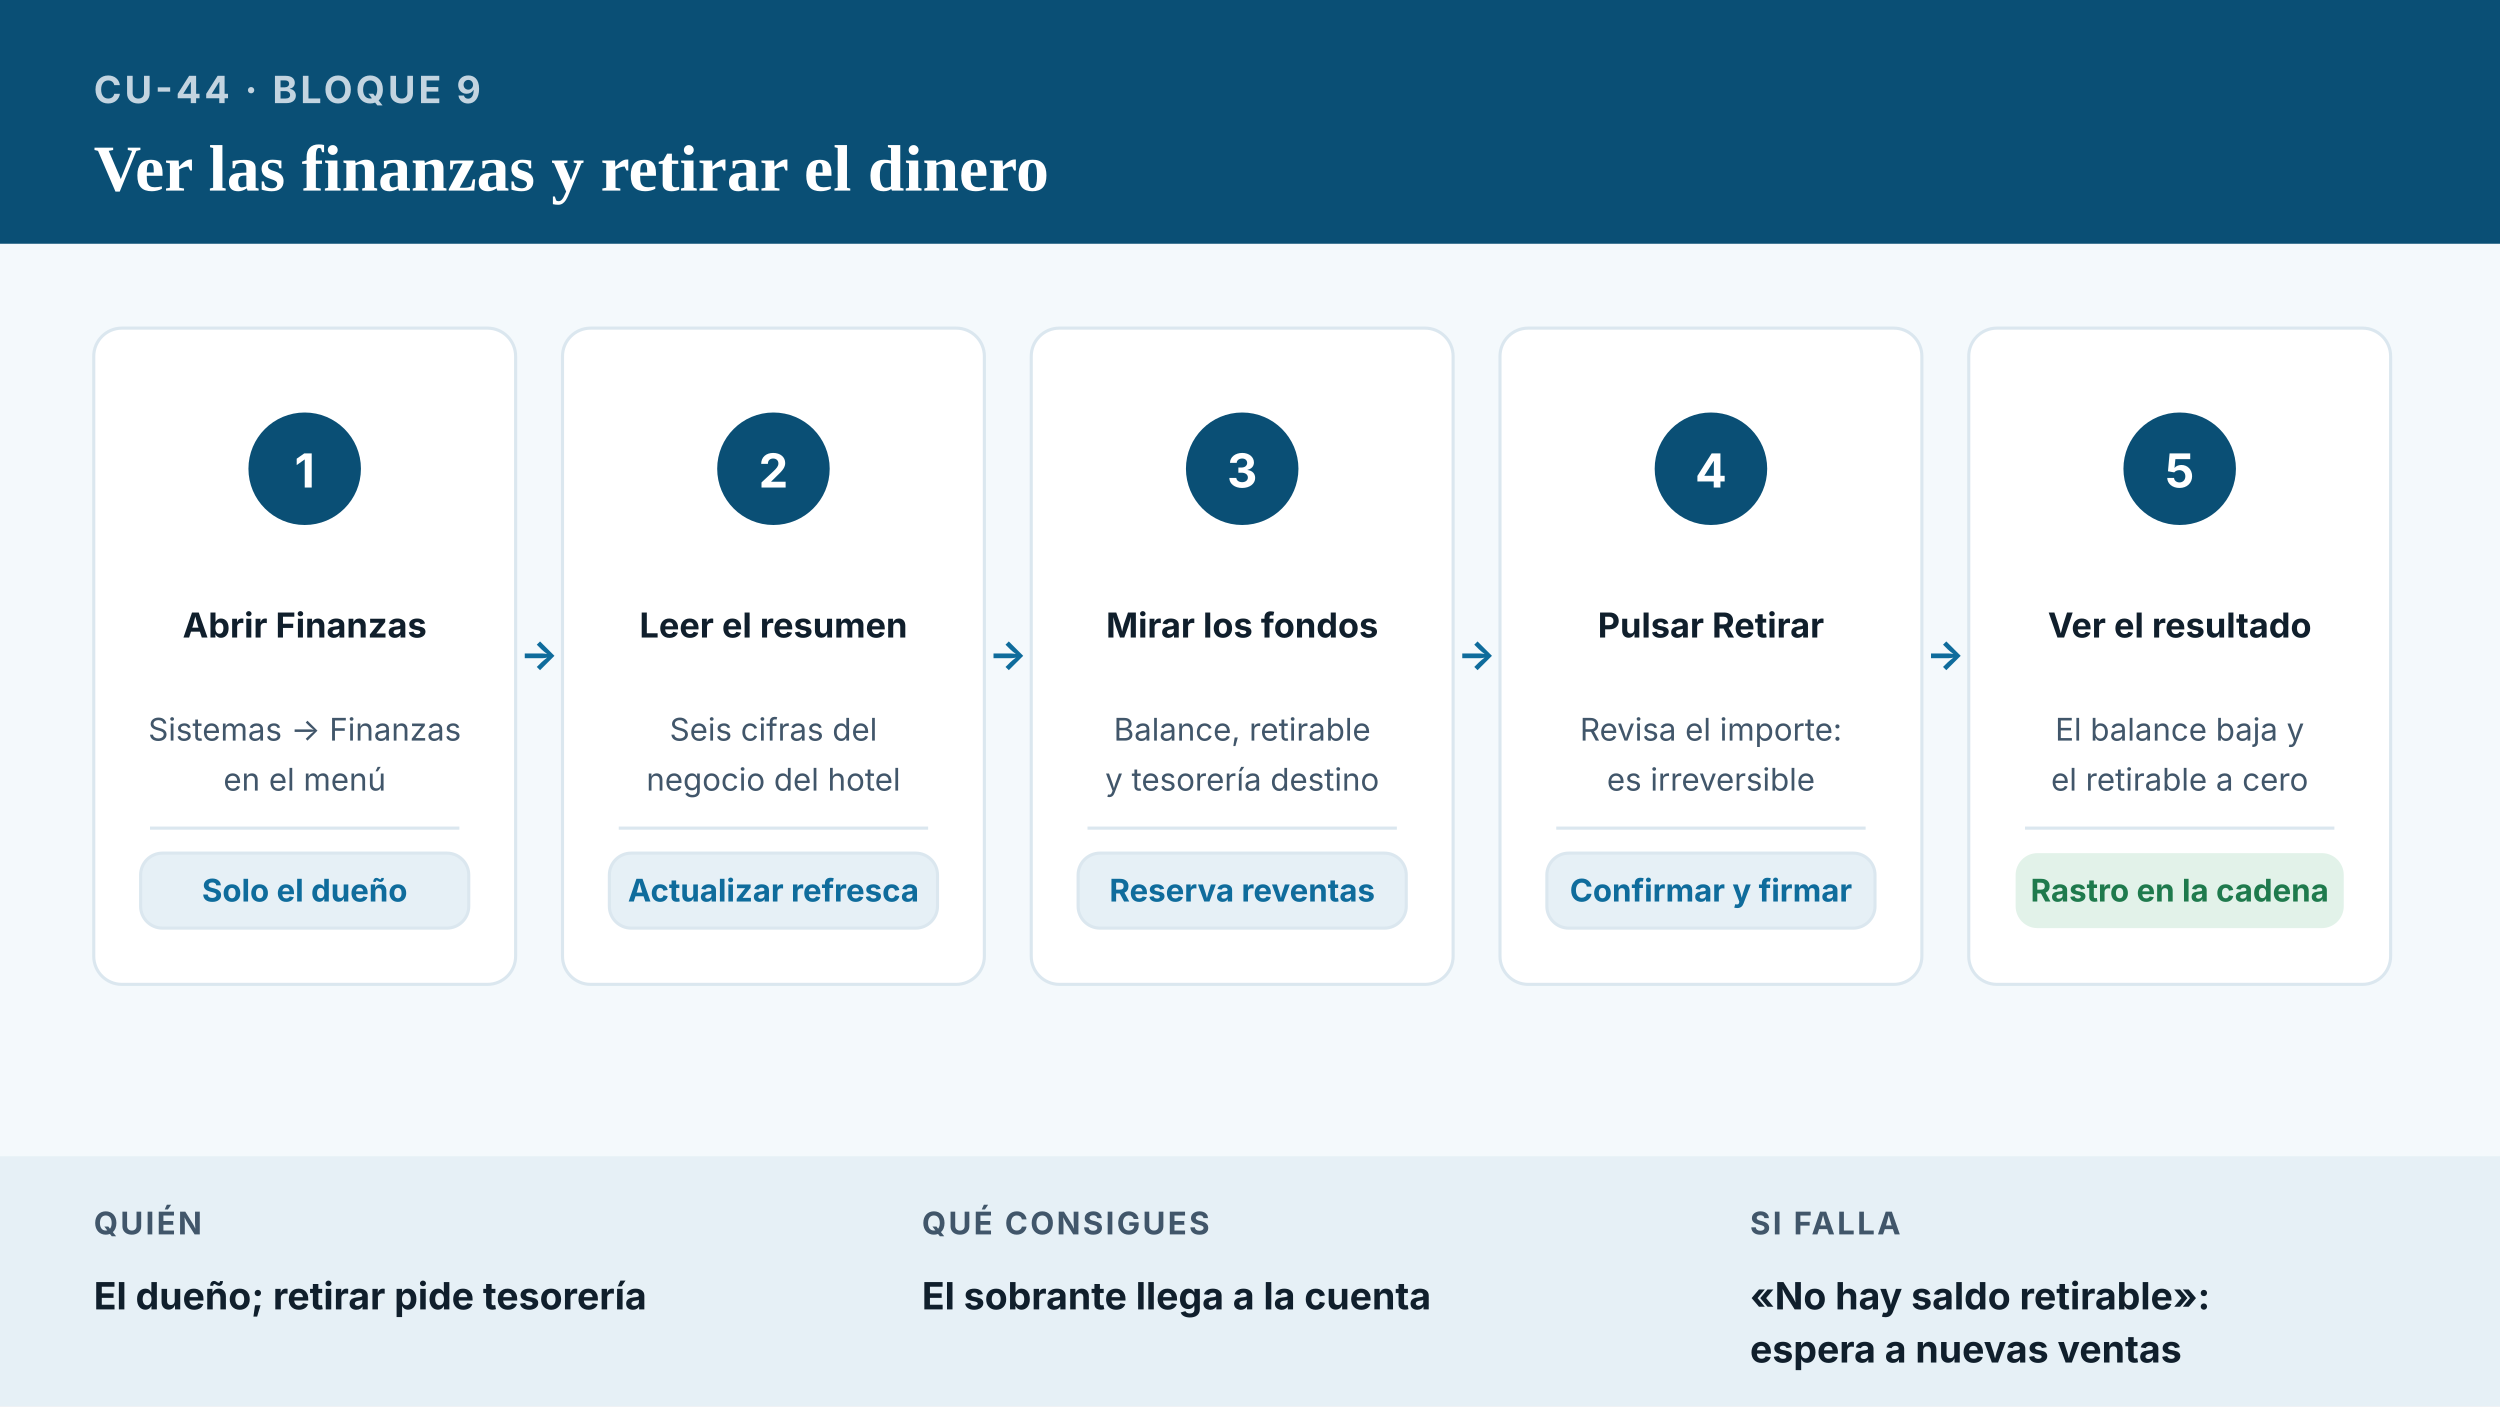
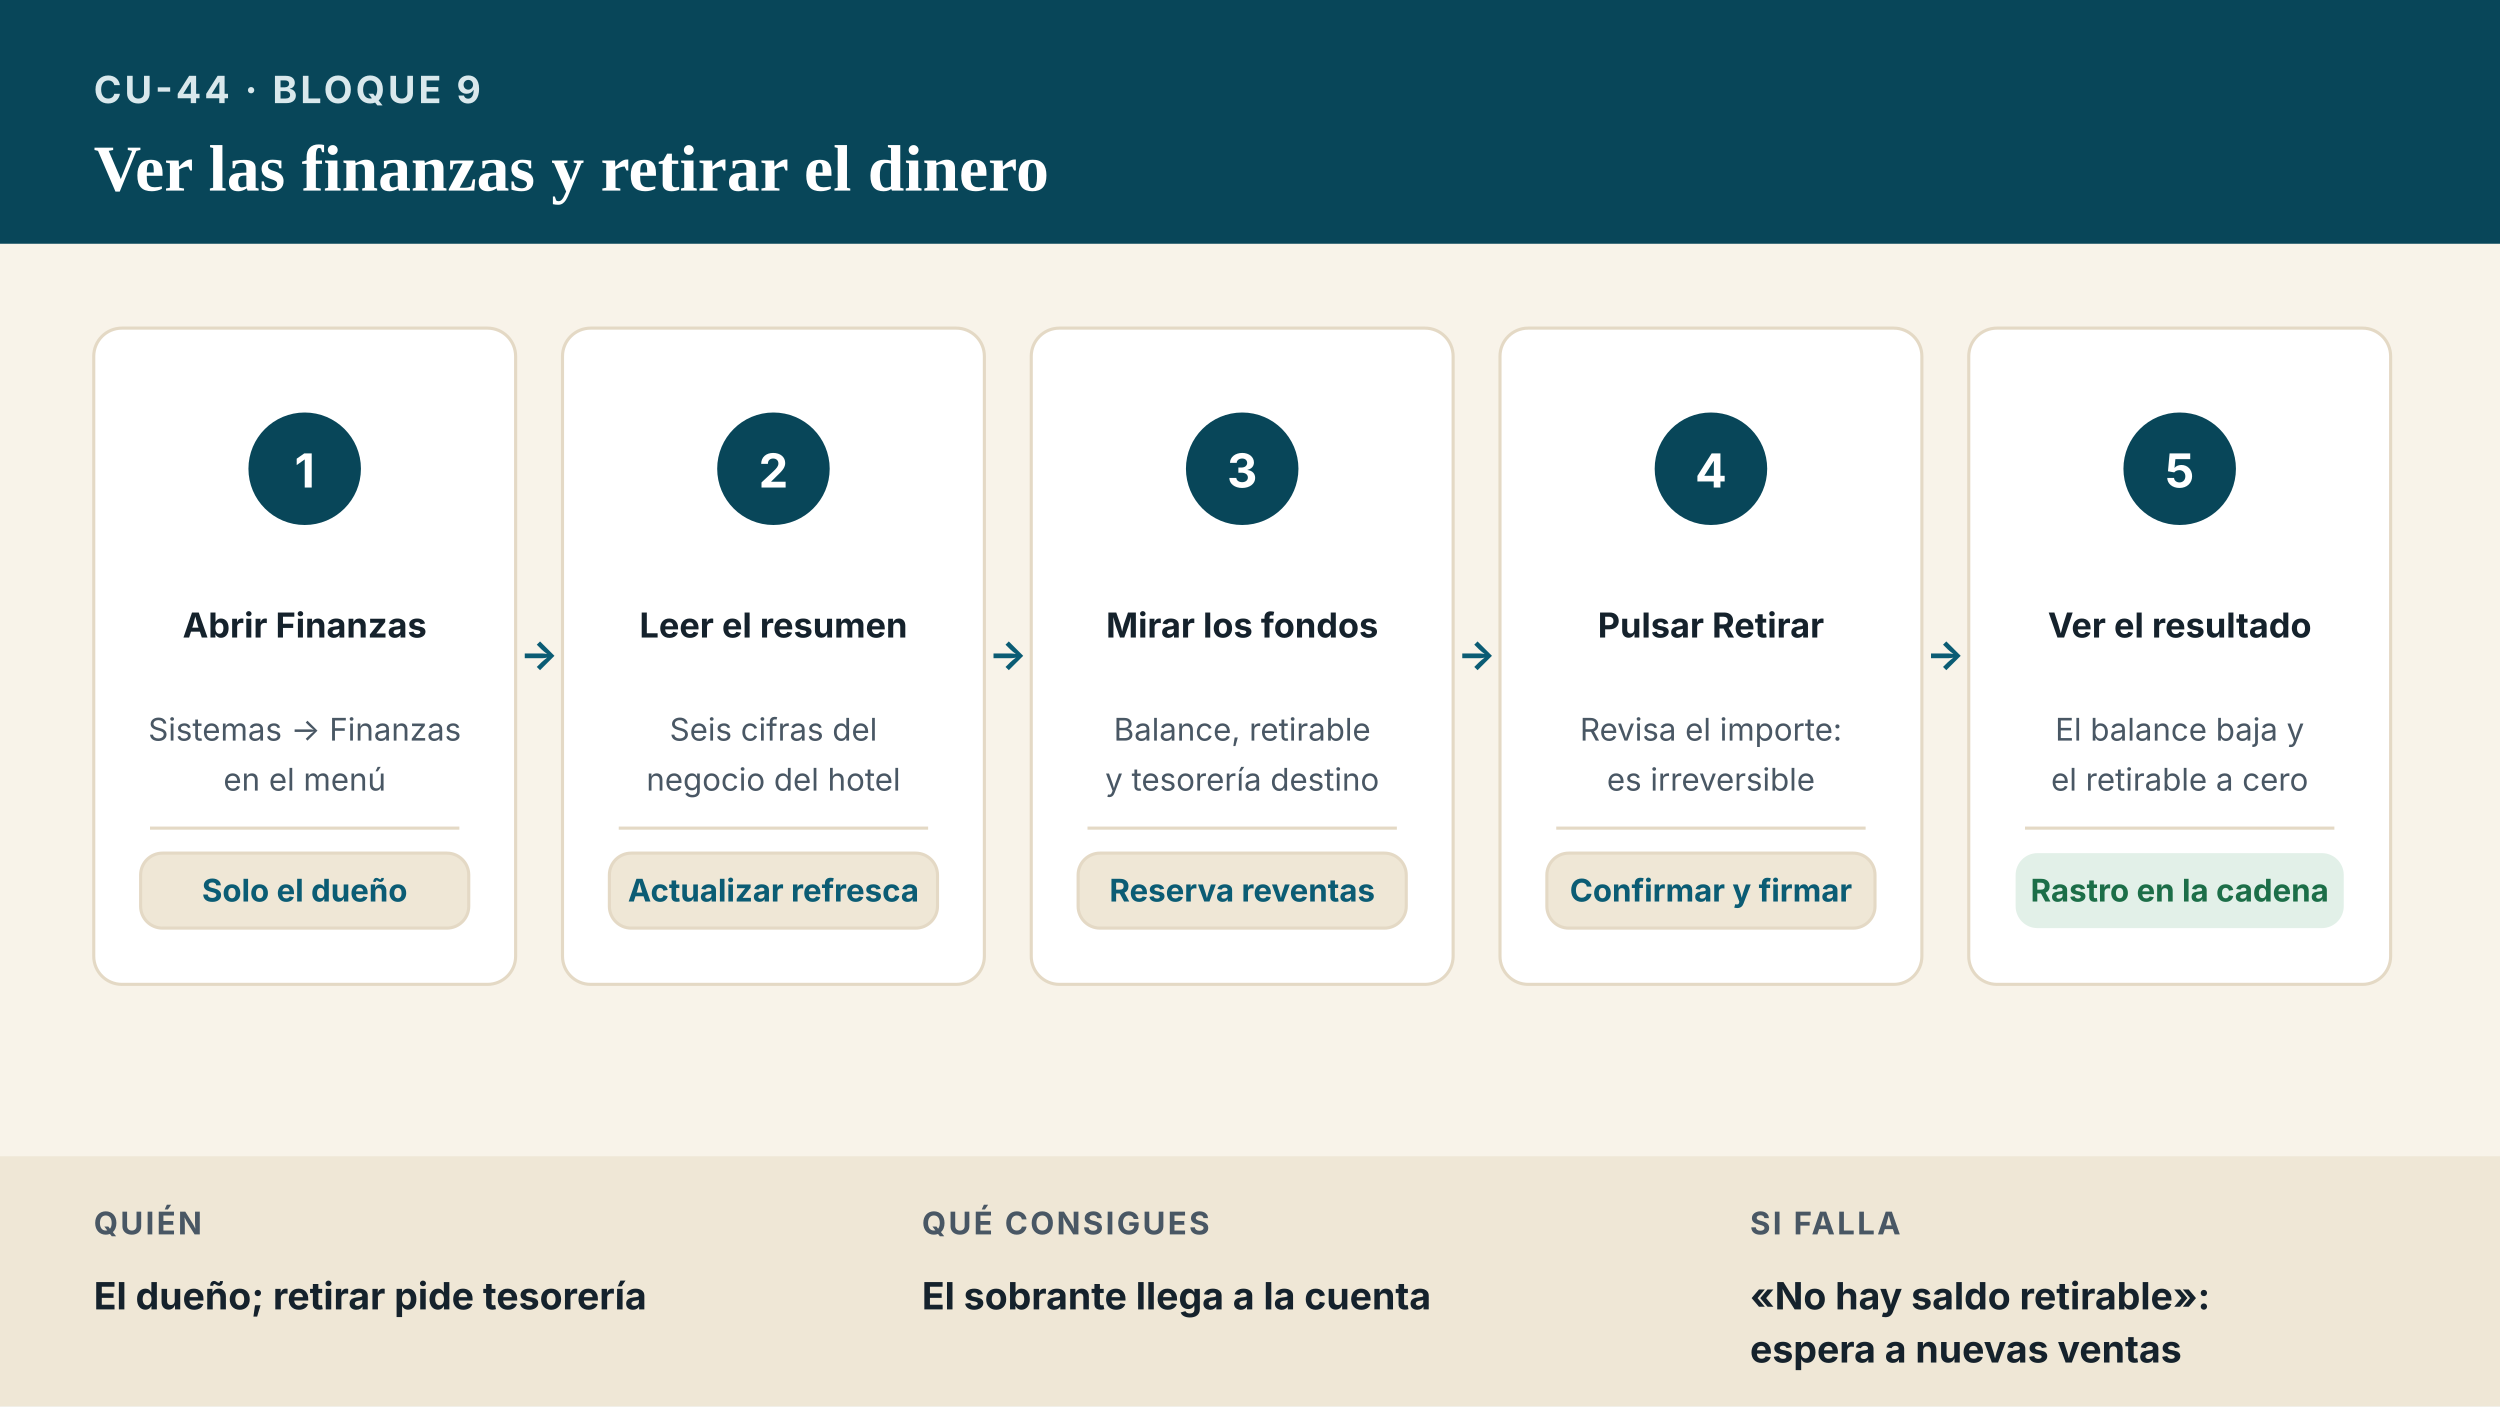
<svg xmlns="http://www.w3.org/2000/svg" viewBox="0 0 1600 900" width="1600" height="900" role="img" aria-labelledby="t d">
-   <rect width="1600" height="900" fill="#F4F9FC" />
-   <rect x="0" y="0" width="1600" height="156" fill="#0A4F75" />
-   <text x="60" y="66" font-family="'Hanken Grotesk', system-ui, -apple-system, 'Segoe UI', sans-serif" font-size="24" font-weight="700" fill="#C3D4E0" letter-spacing="2">CU-44 · BLOQUE 9</text>
+   <rect width="1600" height="900" fill="#F8F3E9" />
+   <rect x="0" y="0" width="1600" height="156" fill="#084659" />
+   <text x="60" y="66" font-family="'Hanken Grotesk', system-ui, -apple-system, 'Segoe UI', sans-serif" font-size="24" font-weight="700" fill="#D9E8EC" letter-spacing="2">CU-44 · BLOQUE 9</text>
  <text x="60" y="122" font-family="Fraunces, Georgia, 'Times New Roman', serif" font-size="42" font-weight="700" fill="#FFFFFF">Ver las finanzas y retirar el dinero</text>
-   <rect x="60" y="210" width="270" height="420" rx="18" fill="#FFFFFF" stroke="#DBE7EF" stroke-width="2" />
-   <circle cx="195" cy="300" r="36" fill="#0A4F75" />
+   <rect x="60" y="210" width="270" height="420" rx="18" fill="#FFFFFF" stroke="#E4D9C5" stroke-width="2" />
+   <circle cx="195" cy="300" r="36" fill="#084659" />
  <text x="195" y="312" text-anchor="middle" font-family="'Hanken Grotesk', system-ui, -apple-system, 'Segoe UI', sans-serif" font-size="30" font-weight="700" fill="#FFFFFF">1</text>
-   <text x="195" y="408" text-anchor="middle" font-family="'Hanken Grotesk', system-ui, -apple-system, 'Segoe UI', sans-serif" font-size="22" font-weight="700" fill="#101F2C">Abrir Finanzas</text>
-   <text x="195" y="474" text-anchor="middle" font-family="'Hanken Grotesk', system-ui, -apple-system, 'Segoe UI', sans-serif" font-size="20" fill="#41566A">Sistemas → Finanzas</text>
-   <text x="195" y="506" text-anchor="middle" font-family="'Hanken Grotesk', system-ui, -apple-system, 'Segoe UI', sans-serif" font-size="20" fill="#41566A">en el menú</text>
-   <path d="M96 530 H294" stroke="#DBE7EF" stroke-width="2" fill="none" />
-   <rect x="90" y="546" width="210" height="48" rx="14" fill="#E6F0F6" stroke="#DBE7EF" stroke-width="2" />
-   <text x="195" y="577" text-anchor="middle" font-family="'Hanken Grotesk', system-ui, -apple-system, 'Segoe UI', sans-serif" font-size="20" font-weight="700" fill="#0F6C9C">Solo el dueño</text>
-   <rect x="360" y="210" width="270" height="420" rx="18" fill="#FFFFFF" stroke="#DBE7EF" stroke-width="2" />
-   <circle cx="495" cy="300" r="36" fill="#0A4F75" />
+   <text x="195" y="408" text-anchor="middle" font-family="'Hanken Grotesk', system-ui, -apple-system, 'Segoe UI', sans-serif" font-size="22" font-weight="700" fill="#15222C">Abrir Finanzas</text>
+   <text x="195" y="474" text-anchor="middle" font-family="'Hanken Grotesk', system-ui, -apple-system, 'Segoe UI', sans-serif" font-size="20" fill="#495764">Sistemas → Finanzas</text>
+   <text x="195" y="506" text-anchor="middle" font-family="'Hanken Grotesk', system-ui, -apple-system, 'Segoe UI', sans-serif" font-size="20" fill="#495764">en el menú</text>
+   <path d="M96 530 H294" stroke="#E4D9C5" stroke-width="2" fill="none" />
+   <rect x="90" y="546" width="210" height="48" rx="14" fill="#EFE7D6" stroke="#E4D9C5" stroke-width="2" />
+   <text x="195" y="577" text-anchor="middle" font-family="'Hanken Grotesk', system-ui, -apple-system, 'Segoe UI', sans-serif" font-size="20" font-weight="700" fill="#0B5C74">Solo el dueño</text>
+   <rect x="360" y="210" width="270" height="420" rx="18" fill="#FFFFFF" stroke="#E4D9C5" stroke-width="2" />
+   <circle cx="495" cy="300" r="36" fill="#084659" />
  <text x="495" y="312" text-anchor="middle" font-family="'Hanken Grotesk', system-ui, -apple-system, 'Segoe UI', sans-serif" font-size="30" font-weight="700" fill="#FFFFFF">2</text>
-   <text x="495" y="408" text-anchor="middle" font-family="'Hanken Grotesk', system-ui, -apple-system, 'Segoe UI', sans-serif" font-size="22" font-weight="700" fill="#101F2C">Leer el resumen</text>
-   <text x="495" y="474" text-anchor="middle" font-family="'Hanken Grotesk', system-ui, -apple-system, 'Segoe UI', sans-serif" font-size="20" fill="#41566A">Seis cifras del</text>
-   <text x="495" y="506" text-anchor="middle" font-family="'Hanken Grotesk', system-ui, -apple-system, 'Segoe UI', sans-serif" font-size="20" fill="#41566A">negocio del hotel</text>
-   <path d="M396 530 H594" stroke="#DBE7EF" stroke-width="2" fill="none" />
-   <rect x="390" y="546" width="210" height="48" rx="14" fill="#E6F0F6" stroke="#DBE7EF" stroke-width="2" />
-   <text x="495" y="577" text-anchor="middle" font-family="'Hanken Grotesk', system-ui, -apple-system, 'Segoe UI', sans-serif" font-size="20" font-weight="700" fill="#0F6C9C">Actualizar refresca</text>
-   <rect x="660" y="210" width="270" height="420" rx="18" fill="#FFFFFF" stroke="#DBE7EF" stroke-width="2" />
-   <circle cx="795" cy="300" r="36" fill="#0A4F75" />
+   <text x="495" y="408" text-anchor="middle" font-family="'Hanken Grotesk', system-ui, -apple-system, 'Segoe UI', sans-serif" font-size="22" font-weight="700" fill="#15222C">Leer el resumen</text>
+   <text x="495" y="474" text-anchor="middle" font-family="'Hanken Grotesk', system-ui, -apple-system, 'Segoe UI', sans-serif" font-size="20" fill="#495764">Seis cifras del</text>
+   <text x="495" y="506" text-anchor="middle" font-family="'Hanken Grotesk', system-ui, -apple-system, 'Segoe UI', sans-serif" font-size="20" fill="#495764">negocio del hotel</text>
+   <path d="M396 530 H594" stroke="#E4D9C5" stroke-width="2" fill="none" />
+   <rect x="390" y="546" width="210" height="48" rx="14" fill="#EFE7D6" stroke="#E4D9C5" stroke-width="2" />
+   <text x="495" y="577" text-anchor="middle" font-family="'Hanken Grotesk', system-ui, -apple-system, 'Segoe UI', sans-serif" font-size="20" font-weight="700" fill="#0B5C74">Actualizar refresca</text>
+   <rect x="660" y="210" width="270" height="420" rx="18" fill="#FFFFFF" stroke="#E4D9C5" stroke-width="2" />
+   <circle cx="795" cy="300" r="36" fill="#084659" />
  <text x="795" y="312" text-anchor="middle" font-family="'Hanken Grotesk', system-ui, -apple-system, 'Segoe UI', sans-serif" font-size="30" font-weight="700" fill="#FFFFFF">3</text>
-   <text x="795" y="408" text-anchor="middle" font-family="'Hanken Grotesk', system-ui, -apple-system, 'Segoe UI', sans-serif" font-size="22" font-weight="700" fill="#101F2C">Mirar los fondos</text>
-   <text x="795" y="474" text-anchor="middle" font-family="'Hanken Grotesk', system-ui, -apple-system, 'Segoe UI', sans-serif" font-size="20" fill="#41566A">Balance, retirable</text>
-   <text x="795" y="506" text-anchor="middle" font-family="'Hanken Grotesk', system-ui, -apple-system, 'Segoe UI', sans-serif" font-size="20" fill="#41566A">y tesorería destino</text>
-   <path d="M696 530 H894" stroke="#DBE7EF" stroke-width="2" fill="none" />
-   <rect x="690" y="546" width="210" height="48" rx="14" fill="#E6F0F6" stroke="#DBE7EF" stroke-width="2" />
-   <text x="795" y="577" text-anchor="middle" font-family="'Hanken Grotesk', system-ui, -apple-system, 'Segoe UI', sans-serif" font-size="20" font-weight="700" fill="#0F6C9C">Reserva reventas</text>
-   <rect x="960" y="210" width="270" height="420" rx="18" fill="#FFFFFF" stroke="#DBE7EF" stroke-width="2" />
-   <circle cx="1095" cy="300" r="36" fill="#0A4F75" />
+   <text x="795" y="408" text-anchor="middle" font-family="'Hanken Grotesk', system-ui, -apple-system, 'Segoe UI', sans-serif" font-size="22" font-weight="700" fill="#15222C">Mirar los fondos</text>
+   <text x="795" y="474" text-anchor="middle" font-family="'Hanken Grotesk', system-ui, -apple-system, 'Segoe UI', sans-serif" font-size="20" fill="#495764">Balance, retirable</text>
+   <text x="795" y="506" text-anchor="middle" font-family="'Hanken Grotesk', system-ui, -apple-system, 'Segoe UI', sans-serif" font-size="20" fill="#495764">y tesorería destino</text>
+   <path d="M696 530 H894" stroke="#E4D9C5" stroke-width="2" fill="none" />
+   <rect x="690" y="546" width="210" height="48" rx="14" fill="#EFE7D6" stroke="#E4D9C5" stroke-width="2" />
+   <text x="795" y="577" text-anchor="middle" font-family="'Hanken Grotesk', system-ui, -apple-system, 'Segoe UI', sans-serif" font-size="20" font-weight="700" fill="#0B5C74">Reserva reventas</text>
+   <rect x="960" y="210" width="270" height="420" rx="18" fill="#FFFFFF" stroke="#E4D9C5" stroke-width="2" />
+   <circle cx="1095" cy="300" r="36" fill="#084659" />
  <text x="1095" y="312" text-anchor="middle" font-family="'Hanken Grotesk', system-ui, -apple-system, 'Segoe UI', sans-serif" font-size="30" font-weight="700" fill="#FFFFFF">4</text>
-   <text x="1095" y="408" text-anchor="middle" font-family="'Hanken Grotesk', system-ui, -apple-system, 'Segoe UI', sans-serif" font-size="22" font-weight="700" fill="#101F2C">Pulsar Retirar</text>
-   <text x="1095" y="474" text-anchor="middle" font-family="'Hanken Grotesk', system-ui, -apple-system, 'Segoe UI', sans-serif" font-size="20" fill="#41566A">Revisa el importe:</text>
-   <text x="1095" y="506" text-anchor="middle" font-family="'Hanken Grotesk', system-ui, -apple-system, 'Segoe UI', sans-serif" font-size="20" fill="#41566A">es irreversible</text>
-   <path d="M996 530 H1194" stroke="#DBE7EF" stroke-width="2" fill="none" />
-   <rect x="990" y="546" width="210" height="48" rx="14" fill="#E6F0F6" stroke="#DBE7EF" stroke-width="2" />
-   <text x="1095" y="577" text-anchor="middle" font-family="'Hanken Grotesk', system-ui, -apple-system, 'Segoe UI', sans-serif" font-size="20" font-weight="700" fill="#0F6C9C">Confirmar y firmar</text>
-   <rect x="1260" y="210" width="270" height="420" rx="18" fill="#FFFFFF" stroke="#DBE7EF" stroke-width="2" />
-   <circle cx="1395" cy="300" r="36" fill="#0A4F75" />
+   <text x="1095" y="408" text-anchor="middle" font-family="'Hanken Grotesk', system-ui, -apple-system, 'Segoe UI', sans-serif" font-size="22" font-weight="700" fill="#15222C">Pulsar Retirar</text>
+   <text x="1095" y="474" text-anchor="middle" font-family="'Hanken Grotesk', system-ui, -apple-system, 'Segoe UI', sans-serif" font-size="20" fill="#495764">Revisa el importe:</text>
+   <text x="1095" y="506" text-anchor="middle" font-family="'Hanken Grotesk', system-ui, -apple-system, 'Segoe UI', sans-serif" font-size="20" fill="#495764">es irreversible</text>
+   <path d="M996 530 H1194" stroke="#E4D9C5" stroke-width="2" fill="none" />
+   <rect x="990" y="546" width="210" height="48" rx="14" fill="#EFE7D6" stroke="#E4D9C5" stroke-width="2" />
+   <text x="1095" y="577" text-anchor="middle" font-family="'Hanken Grotesk', system-ui, -apple-system, 'Segoe UI', sans-serif" font-size="20" font-weight="700" fill="#0B5C74">Confirmar y firmar</text>
+   <rect x="1260" y="210" width="270" height="420" rx="18" fill="#FFFFFF" stroke="#E4D9C5" stroke-width="2" />
+   <circle cx="1395" cy="300" r="36" fill="#084659" />
  <text x="1395" y="312" text-anchor="middle" font-family="'Hanken Grotesk', system-ui, -apple-system, 'Segoe UI', sans-serif" font-size="30" font-weight="700" fill="#FFFFFF">5</text>
-   <text x="1395" y="408" text-anchor="middle" font-family="'Hanken Grotesk', system-ui, -apple-system, 'Segoe UI', sans-serif" font-size="22" font-weight="700" fill="#101F2C">Ver el resultado</text>
-   <text x="1395" y="474" text-anchor="middle" font-family="'Hanken Grotesk', system-ui, -apple-system, 'Segoe UI', sans-serif" font-size="20" fill="#41566A">El balance baja y</text>
-   <text x="1395" y="506" text-anchor="middle" font-family="'Hanken Grotesk', system-ui, -apple-system, 'Segoe UI', sans-serif" font-size="20" fill="#41566A">el retirable a cero</text>
-   <path d="M1296 530 H1494" stroke="#DBE7EF" stroke-width="2" fill="none" />
-   <rect x="1290" y="546" width="210" height="48" rx="14" fill="#E2F2E9" />
-   <text x="1395" y="577" text-anchor="middle" font-family="'Hanken Grotesk', system-ui, -apple-system, 'Segoe UI', sans-serif" font-size="20" font-weight="700" fill="#1F7A4D">Rastro en la cadena</text>
-   <text x="345" y="428" text-anchor="middle" font-family="'Hanken Grotesk', system-ui, -apple-system, 'Segoe UI', sans-serif" font-size="26" font-weight="700" fill="#0F6C9C">→</text>
-   <text x="645" y="428" text-anchor="middle" font-family="'Hanken Grotesk', system-ui, -apple-system, 'Segoe UI', sans-serif" font-size="26" font-weight="700" fill="#0F6C9C">→</text>
-   <text x="945" y="428" text-anchor="middle" font-family="'Hanken Grotesk', system-ui, -apple-system, 'Segoe UI', sans-serif" font-size="26" font-weight="700" fill="#0F6C9C">→</text>
-   <text x="1245" y="428" text-anchor="middle" font-family="'Hanken Grotesk', system-ui, -apple-system, 'Segoe UI', sans-serif" font-size="26" font-weight="700" fill="#0F6C9C">→</text>
-   <rect x="0" y="740" width="1600" height="160" fill="#E6F0F6" />
-   <text x="60" y="790" font-family="'Hanken Grotesk', system-ui, -apple-system, 'Segoe UI', sans-serif" font-size="20" font-weight="700" fill="#41566A" letter-spacing="1.5">QUIÉN</text>
-   <text x="60" y="838" font-family="'Hanken Grotesk', system-ui, -apple-system, 'Segoe UI', sans-serif" font-size="24" font-weight="700" fill="#101F2C">El dueño; retirar pide tesorería</text>
-   <text x="590" y="790" font-family="'Hanken Grotesk', system-ui, -apple-system, 'Segoe UI', sans-serif" font-size="20" font-weight="700" fill="#41566A" letter-spacing="1.5">QUÉ CONSIGUES</text>
-   <text x="590" y="838" font-family="'Hanken Grotesk', system-ui, -apple-system, 'Segoe UI', sans-serif" font-size="24" font-weight="700" fill="#101F2C">El sobrante llega a la cuenta</text>
-   <text x="1120" y="790" font-family="'Hanken Grotesk', system-ui, -apple-system, 'Segoe UI', sans-serif" font-size="20" font-weight="700" fill="#41566A" letter-spacing="1.5">SI FALLA</text>
-   <text x="1120" y="838" font-family="'Hanken Grotesk', system-ui, -apple-system, 'Segoe UI', sans-serif" font-size="24" font-weight="700" fill="#101F2C">«No hay saldo retirable»:</text>
-   <text x="1120" y="872" font-family="'Hanken Grotesk', system-ui, -apple-system, 'Segoe UI', sans-serif" font-size="24" font-weight="700" fill="#101F2C">espera a nuevas ventas</text>
+   <text x="1395" y="408" text-anchor="middle" font-family="'Hanken Grotesk', system-ui, -apple-system, 'Segoe UI', sans-serif" font-size="22" font-weight="700" fill="#15222C">Ver el resultado</text>
+   <text x="1395" y="474" text-anchor="middle" font-family="'Hanken Grotesk', system-ui, -apple-system, 'Segoe UI', sans-serif" font-size="20" fill="#495764">El balance baja y</text>
+   <text x="1395" y="506" text-anchor="middle" font-family="'Hanken Grotesk', system-ui, -apple-system, 'Segoe UI', sans-serif" font-size="20" fill="#495764">el retirable a cero</text>
+   <path d="M1296 530 H1494" stroke="#E4D9C5" stroke-width="2" fill="none" />
+   <rect x="1290" y="546" width="210" height="48" rx="14" fill="#E2F0E8" />
+   <text x="1395" y="577" text-anchor="middle" font-family="'Hanken Grotesk', system-ui, -apple-system, 'Segoe UI', sans-serif" font-size="20" font-weight="700" fill="#1C6E48">Rastro en la cadena</text>
+   <text x="345" y="428" text-anchor="middle" font-family="'Hanken Grotesk', system-ui, -apple-system, 'Segoe UI', sans-serif" font-size="26" font-weight="700" fill="#0B5C74">→</text>
+   <text x="645" y="428" text-anchor="middle" font-family="'Hanken Grotesk', system-ui, -apple-system, 'Segoe UI', sans-serif" font-size="26" font-weight="700" fill="#0B5C74">→</text>
+   <text x="945" y="428" text-anchor="middle" font-family="'Hanken Grotesk', system-ui, -apple-system, 'Segoe UI', sans-serif" font-size="26" font-weight="700" fill="#0B5C74">→</text>
+   <text x="1245" y="428" text-anchor="middle" font-family="'Hanken Grotesk', system-ui, -apple-system, 'Segoe UI', sans-serif" font-size="26" font-weight="700" fill="#0B5C74">→</text>
+   <rect x="0" y="740" width="1600" height="160" fill="#EFE7D6" />
+   <text x="60" y="790" font-family="'Hanken Grotesk', system-ui, -apple-system, 'Segoe UI', sans-serif" font-size="20" font-weight="700" fill="#495764" letter-spacing="1.5">QUIÉN</text>
+   <text x="60" y="838" font-family="'Hanken Grotesk', system-ui, -apple-system, 'Segoe UI', sans-serif" font-size="24" font-weight="700" fill="#15222C">El dueño; retirar pide tesorería</text>
+   <text x="590" y="790" font-family="'Hanken Grotesk', system-ui, -apple-system, 'Segoe UI', sans-serif" font-size="20" font-weight="700" fill="#495764" letter-spacing="1.5">QUÉ CONSIGUES</text>
+   <text x="590" y="838" font-family="'Hanken Grotesk', system-ui, -apple-system, 'Segoe UI', sans-serif" font-size="24" font-weight="700" fill="#15222C">El sobrante llega a la cuenta</text>
+   <text x="1120" y="790" font-family="'Hanken Grotesk', system-ui, -apple-system, 'Segoe UI', sans-serif" font-size="20" font-weight="700" fill="#495764" letter-spacing="1.5">SI FALLA</text>
+   <text x="1120" y="838" font-family="'Hanken Grotesk', system-ui, -apple-system, 'Segoe UI', sans-serif" font-size="24" font-weight="700" fill="#15222C">«No hay saldo retirable»:</text>
+   <text x="1120" y="872" font-family="'Hanken Grotesk', system-ui, -apple-system, 'Segoe UI', sans-serif" font-size="24" font-weight="700" fill="#15222C">espera a nuevas ventas</text>
</svg>
